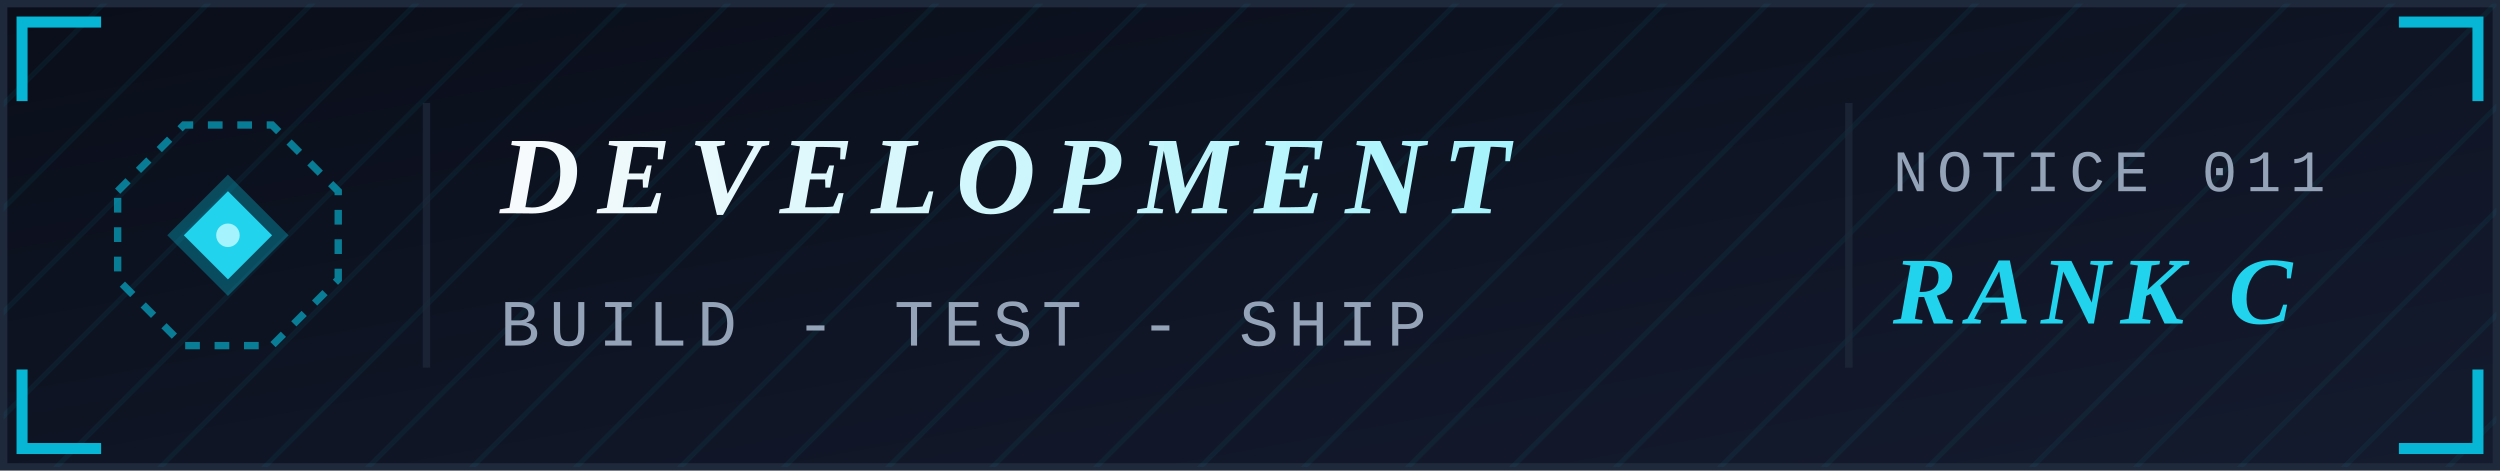
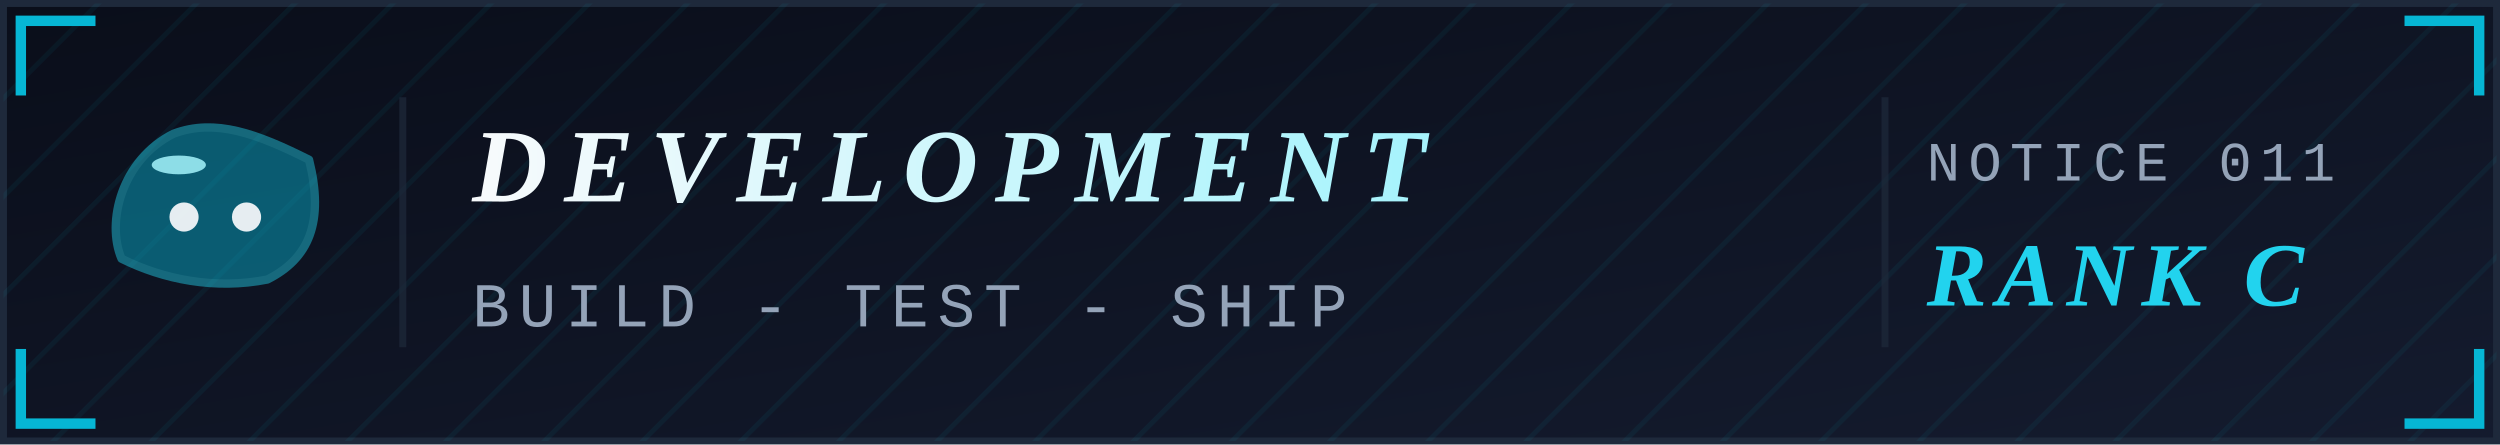
- <svg xmlns="http://www.w3.org/2000/svg" width="340" height="64" viewBox="0 0 340 64">
+ <svg xmlns="http://www.w3.org/2000/svg" width="360" height="64" viewBox="0 0 360 64">
  <defs>
    <linearGradient id="bg" x1="0" y1="0" x2="1" y2="1">
      <stop offset="0" stop-color="#0A0E1A" />
      <stop offset="1" stop-color="#141B2E" />
    </linearGradient>
    <linearGradient id="titleGrad" x1="0" y1="0" x2="1" y2="0">
      <stop offset="0" stop-color="#F8FAFC" />
      <stop offset="1" stop-color="#A5F3FC" />
    </linearGradient>
-     <linearGradient id="shim" x1="0" y1="0" x2="1" y2="0">
+     <linearGradient id="themeShim" x1="0" y1="0" x2="1" y2="0">
      <stop offset="0" stop-color="#06B6D4" stop-opacity="0" />
      <stop offset="0.5" stop-color="#22D3EE" stop-opacity="0.9" />
      <stop offset="1" stop-color="#06B6D4" stop-opacity="0" />
    </linearGradient>
    <pattern id="grid" patternUnits="userSpaceOnUse" width="10" height="10" patternTransform="rotate(45)">
      <line x1="0" y1="0" x2="0" y2="10" stroke="#06B6D4" stroke-width="1.4" opacity="0.06" />
    </pattern>
  </defs>
-   <rect x="0.5" y="0.5" width="339" height="63" fill="url(#bg)" stroke="#1E293B" />
-   <rect x="0.5" y="0.5" width="339" height="63" fill="url(#grid)" />
+   <rect x="0.5" y="0.5" width="359" height="63" fill="url(#bg)" stroke="#1E293B" />
+   <rect x="0.5" y="0.5" width="359" height="63" fill="url(#grid)" />
  <path d="M 3 13 L 3 3 L 13 3" stroke="#06B6D4" stroke-width="1.5" fill="none" stroke-linecap="square" />
-   <path d="M 327 3 L 337 3 L 337 13" stroke="#06B6D4" stroke-width="1.5" fill="none" stroke-linecap="square" />
+   <path d="M 347 3 L 357 3 L 357 13" stroke="#06B6D4" stroke-width="1.5" fill="none" stroke-linecap="square" />
  <path d="M 3 51 L 3 61 L 13 61" stroke="#06B6D4" stroke-width="1.5" fill="none" stroke-linecap="square" />
-   <path d="M 327 61 L 337 61 L 337 51" stroke="#06B6D4" stroke-width="1.5" fill="none" stroke-linecap="square" />
+   <path d="M 347 61 L 357 61 L 357 51" stroke="#06B6D4" stroke-width="1.5" fill="none" stroke-linecap="square" />
  <g transform="translate(31.0 32.0)">
-     <polygon points="-15,-6.0 -6.0,-15 6.0,-15 15,-6.0 15,6.0 6.0,15 -6.0,15 -15,6.0" fill="none" stroke="#06B6D4" stroke-width="1" stroke-dasharray="2 2" opacity="0.65" />
-     <polygon points="0,-8.25 8.25,0 0,8.25 -8.25,0" fill="#06B6D4" opacity="0.35" />
-     <polygon points="0,-6.0 6.0,0 0,6.0 -6.0,0" fill="#22D3EE" />
-     <circle cx="0" cy="0" r="1.6" fill="#A5F3FC" />
+     <path d="M -13.5,5.25 C -15.75,0 -13.5,-9.0 -6.0,-12.75 C 0,-15,6.0,-12.75 13.5,-9.0 C 15.75,0 13.5,5.25 7.5,8.25 C 0,9.75 -7.5,8.25 -13.5,5.25 Z" fill="#06B6D4" opacity="0.45" stroke="#22D3EE" stroke-width="1.2" stroke-linejoin="round" />
+     <ellipse cx="-5.25" cy="-8.25" rx="3.9" ry="1.35" fill="#A5F3FC" opacity="0.85" />
+     <circle cx="-4.5" cy="-0.75" r="2.1" fill="#F8FAFC" opacity="0.92" />
+     <circle cx="4.5" cy="-0.75" r="2.1" fill="#F8FAFC" opacity="0.92" />
  </g>
  <line x1="58" y1="14" x2="58" y2="50" stroke="#1E293B" stroke-width="1" opacity="0.7" />
  <text x="68" y="29" font-family="Georgia, 'Crimson Text', 'Times New Roman', serif" font-size="15" font-weight="700" font-style="italic" letter-spacing="2.4" fill="url(#titleGrad)">DEVELOPMENT</text>
  <text x="68" y="47" font-family="'SF Mono', Menlo, Consolas, 'Courier New', monospace" font-size="9" letter-spacing="1.3" fill="#94A3B8">BUILD - TEST - SHIP</text>
-   <line x1="251.44" y1="14" x2="251.44" y2="50" stroke="#1E293B" stroke-width="1" opacity="0.7" />
-   <text x="257.44" y="26" font-family="'SF Mono', Menlo, Consolas, 'Courier New', monospace" font-size="8" letter-spacing="1.2" fill="#94A3B8">NOTICE 011</text>
-   <text x="257.44" y="44" font-family="Georgia, 'Crimson Text', 'Times New Roman', serif" font-size="13" font-weight="700" font-style="italic" letter-spacing="1.4" fill="#22D3EE">RANK C</text>
-   <line x1="14" y1="60" x2="326" y2="60" stroke="url(#shim)" stroke-width="1" />
+   <line x1="271.44" y1="14" x2="271.44" y2="50" stroke="#1E293B" stroke-width="1" opacity="0.7" />
+   <text x="277.44" y="26" font-family="'SF Mono', Menlo, Consolas, 'Courier New', monospace" font-size="8" letter-spacing="1.2" fill="#94A3B8">NOTICE 011</text>
+   <text x="277.44" y="44" font-family="Georgia, 'Crimson Text', 'Times New Roman', serif" font-size="13" font-weight="700" font-style="italic" letter-spacing="1.4" fill="#22D3EE">RANK C</text>
+   <line x1="14" y1="60" x2="346" y2="60" stroke="url(#themeShim)" stroke-width="1" />
</svg>
